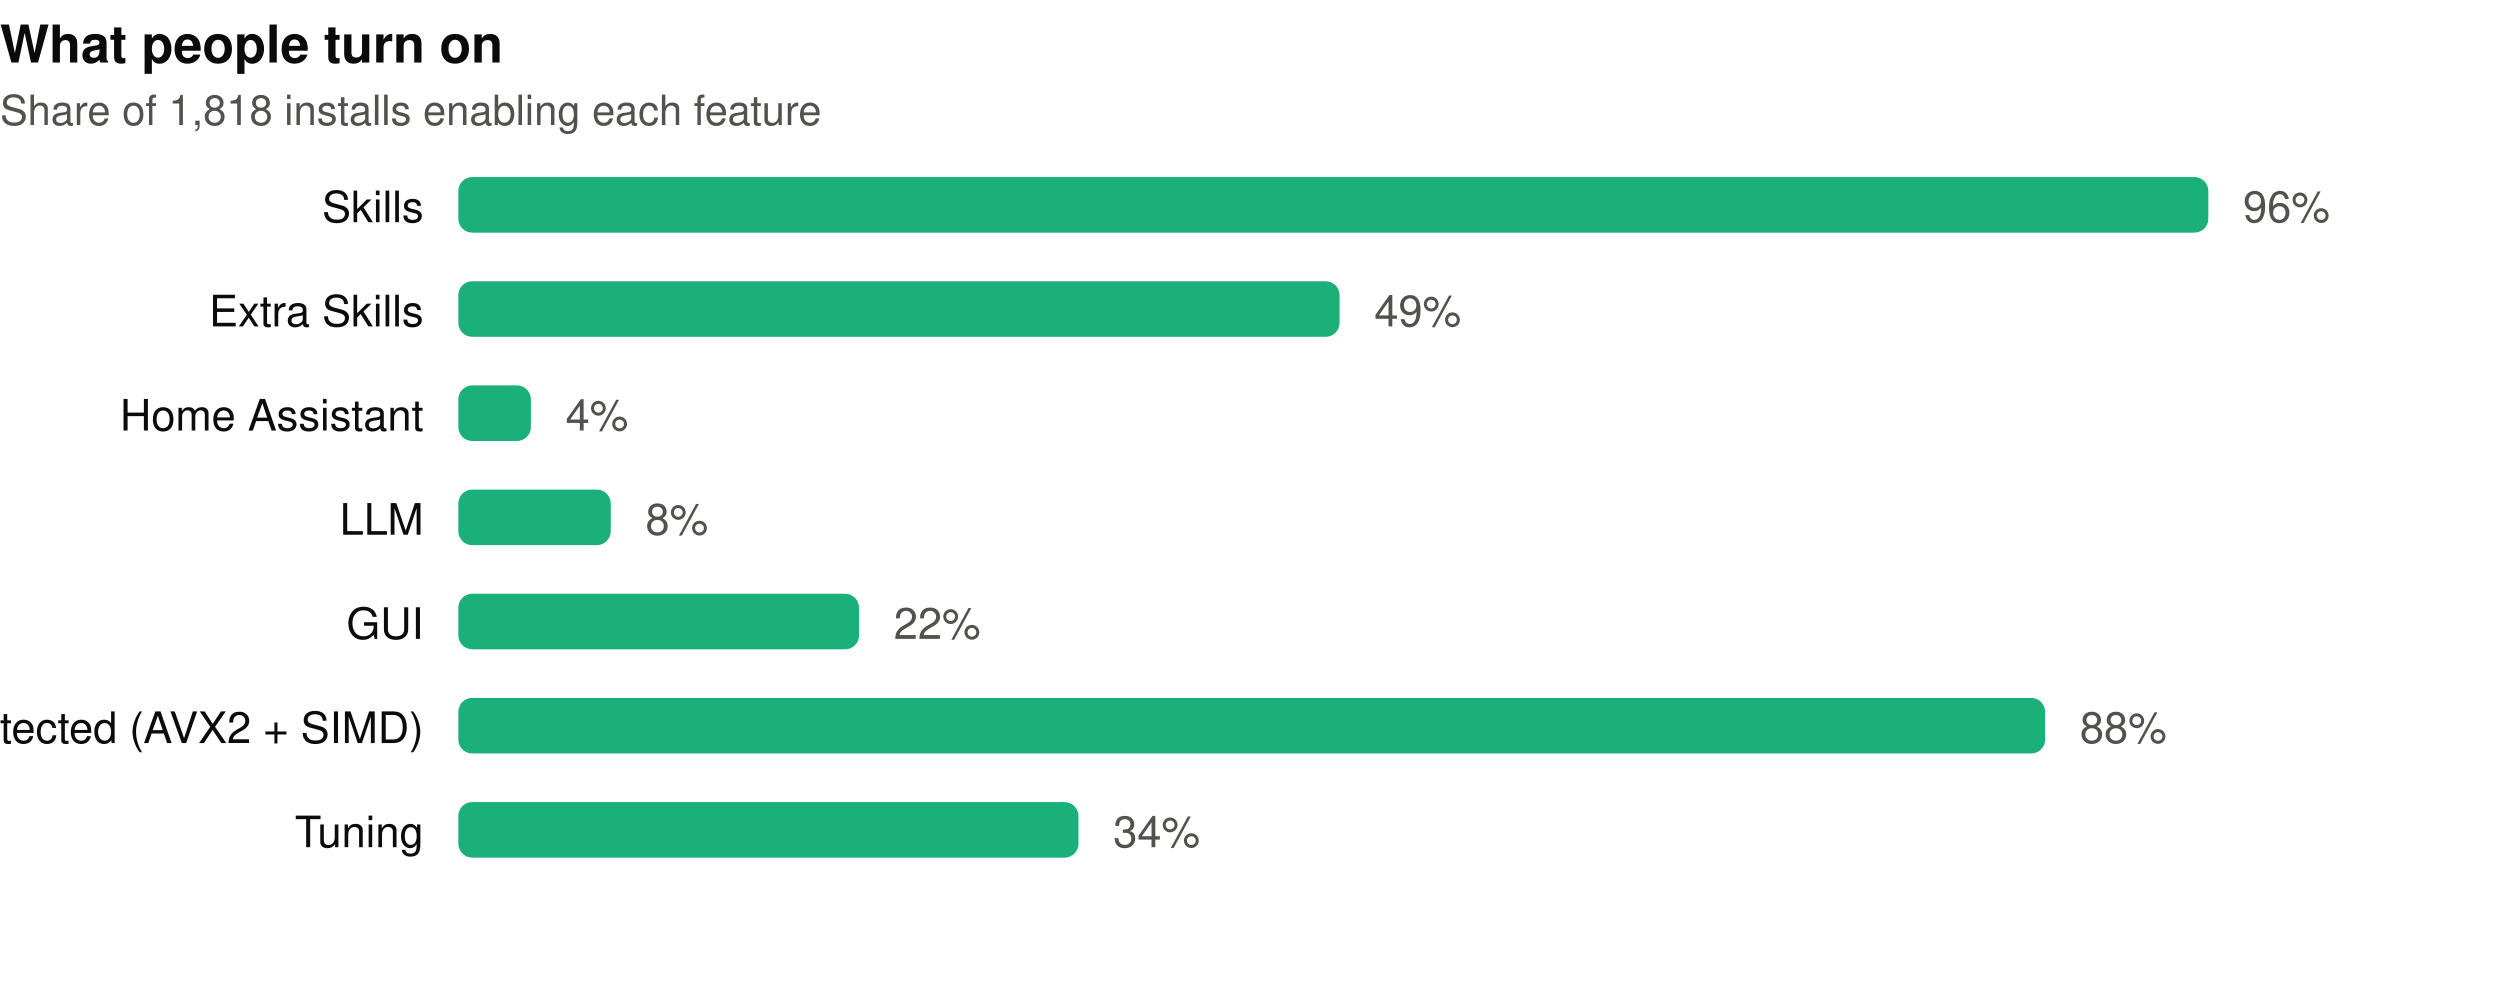
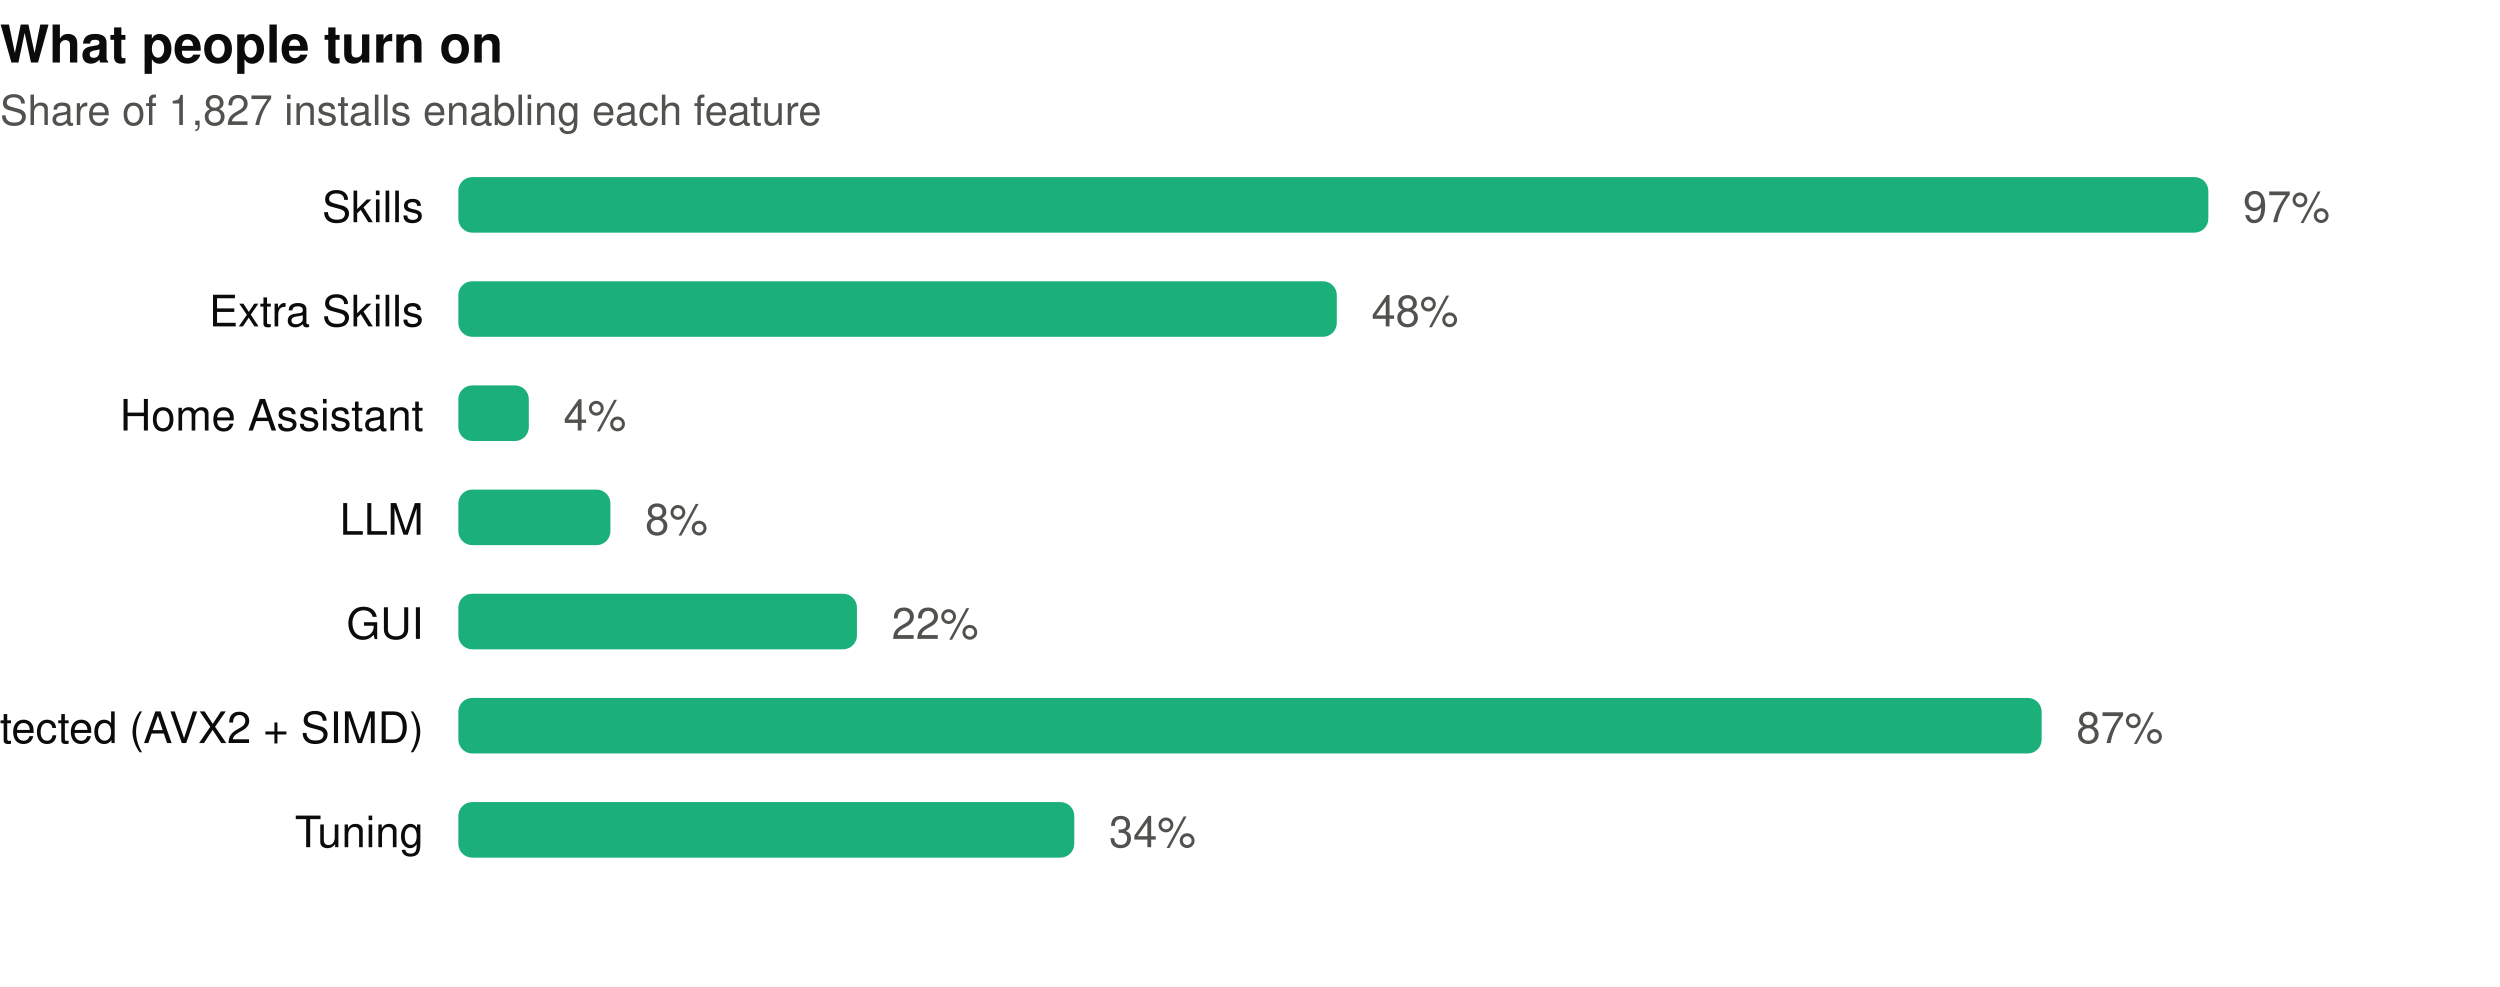
- <svg xmlns="http://www.w3.org/2000/svg" width="720" height="284" viewBox="0 0 720 284" role="img" aria-label="What people turn on. Share of 1,818 installs enabling each feature">
+ <svg xmlns="http://www.w3.org/2000/svg" width="720" height="284" viewBox="0 0 720 284" role="img" aria-label="What people turn on. Share of 1,827 installs enabling each feature">
  <text x="0" y="18" font-family="ui-sans-serif,-apple-system,BlinkMacSystemFont,'Segoe UI',Helvetica,Arial,sans-serif" font-size="15" font-weight="600" fill="#0b0b0b">What people turn on</text>
-   <text x="0" y="36" font-family="ui-sans-serif,-apple-system,BlinkMacSystemFont,'Segoe UI',Helvetica,Arial,sans-serif" font-size="12" fill="#52514e">Share of 1,818 installs enabling each feature</text>
+   <text x="0" y="36" font-family="ui-sans-serif,-apple-system,BlinkMacSystemFont,'Segoe UI',Helvetica,Arial,sans-serif" font-size="12" fill="#52514e">Share of 1,827 installs enabling each feature</text>
  <text x="122" y="64.0" text-anchor="end" font-family="ui-sans-serif,-apple-system,BlinkMacSystemFont,'Segoe UI',Helvetica,Arial,sans-serif" font-size="12.5" fill="#0b0b0b">Skills</text>
  <rect x="132" y="51.0" width="504.0" height="16" rx="4" fill="#1baf7a" />
-   <text x="646.0" y="64.0" font-family="ui-sans-serif,-apple-system,BlinkMacSystemFont,'Segoe UI',Helvetica,Arial,sans-serif" font-size="12.5" fill="#52514e">96%</text>
+   <text x="646.0" y="64.0" font-family="ui-sans-serif,-apple-system,BlinkMacSystemFont,'Segoe UI',Helvetica,Arial,sans-serif" font-size="12.5" fill="#52514e">97%</text>
  <text x="122" y="94.0" text-anchor="end" font-family="ui-sans-serif,-apple-system,BlinkMacSystemFont,'Segoe UI',Helvetica,Arial,sans-serif" font-size="12.5" fill="#0b0b0b">Extra Skills</text>
-   <rect x="132" y="81.0" width="253.8" height="16" rx="4" fill="#1baf7a" />
-   <text x="395.8" y="94.0" font-family="ui-sans-serif,-apple-system,BlinkMacSystemFont,'Segoe UI',Helvetica,Arial,sans-serif" font-size="12.5" fill="#52514e">49%</text>
+   <rect x="132" y="81.0" width="253.0" height="16" rx="4" fill="#1baf7a" />
+   <text x="395.0" y="94.0" font-family="ui-sans-serif,-apple-system,BlinkMacSystemFont,'Segoe UI',Helvetica,Arial,sans-serif" font-size="12.5" fill="#52514e">48%</text>
  <text x="122" y="124.0" text-anchor="end" font-family="ui-sans-serif,-apple-system,BlinkMacSystemFont,'Segoe UI',Helvetica,Arial,sans-serif" font-size="12.5" fill="#0b0b0b">Home Assistant</text>
-   <rect x="132" y="111.0" width="20.9" height="16" rx="4" fill="#1baf7a" />
-   <text x="162.9" y="124.0" font-family="ui-sans-serif,-apple-system,BlinkMacSystemFont,'Segoe UI',Helvetica,Arial,sans-serif" font-size="12.5" fill="#52514e">4%</text>
+   <rect x="132" y="111.0" width="20.3" height="16" rx="4" fill="#1baf7a" />
+   <text x="162.3" y="124.0" font-family="ui-sans-serif,-apple-system,BlinkMacSystemFont,'Segoe UI',Helvetica,Arial,sans-serif" font-size="12.5" fill="#52514e">4%</text>
  <text x="122" y="154.0" text-anchor="end" font-family="ui-sans-serif,-apple-system,BlinkMacSystemFont,'Segoe UI',Helvetica,Arial,sans-serif" font-size="12.5" fill="#0b0b0b">LLM</text>
-   <rect x="132" y="141.0" width="43.9" height="16" rx="4" fill="#1baf7a" />
-   <text x="185.9" y="154.0" font-family="ui-sans-serif,-apple-system,BlinkMacSystemFont,'Segoe UI',Helvetica,Arial,sans-serif" font-size="12.5" fill="#52514e">8%</text>
+   <rect x="132" y="141.0" width="43.8" height="16" rx="4" fill="#1baf7a" />
+   <text x="185.8" y="154.0" font-family="ui-sans-serif,-apple-system,BlinkMacSystemFont,'Segoe UI',Helvetica,Arial,sans-serif" font-size="12.5" fill="#52514e">8%</text>
  <text x="122" y="184.0" text-anchor="end" font-family="ui-sans-serif,-apple-system,BlinkMacSystemFont,'Segoe UI',Helvetica,Arial,sans-serif" font-size="12.5" fill="#0b0b0b">GUI</text>
-   <rect x="132" y="171.0" width="115.4" height="16" rx="4" fill="#1baf7a" />
-   <text x="257.4" y="184.0" font-family="ui-sans-serif,-apple-system,BlinkMacSystemFont,'Segoe UI',Helvetica,Arial,sans-serif" font-size="12.5" fill="#52514e">22%</text>
+   <rect x="132" y="171.0" width="114.8" height="16" rx="4" fill="#1baf7a" />
+   <text x="256.8" y="184.0" font-family="ui-sans-serif,-apple-system,BlinkMacSystemFont,'Segoe UI',Helvetica,Arial,sans-serif" font-size="12.5" fill="#52514e">22%</text>
  <text x="122" y="214.0" text-anchor="end" font-family="ui-sans-serif,-apple-system,BlinkMacSystemFont,'Segoe UI',Helvetica,Arial,sans-serif" font-size="12.5" fill="#0b0b0b">CPU capability detected (AVX2 + SIMD)</text>
-   <rect x="132" y="201.0" width="457.0" height="16" rx="4" fill="#1baf7a" />
-   <text x="599.0" y="214.0" font-family="ui-sans-serif,-apple-system,BlinkMacSystemFont,'Segoe UI',Helvetica,Arial,sans-serif" font-size="12.5" fill="#52514e">88%</text>
+   <rect x="132" y="201.0" width="456.0" height="16" rx="4" fill="#1baf7a" />
+   <text x="598.0" y="214.0" font-family="ui-sans-serif,-apple-system,BlinkMacSystemFont,'Segoe UI',Helvetica,Arial,sans-serif" font-size="12.5" fill="#52514e">87%</text>
  <text x="122" y="244.0" text-anchor="end" font-family="ui-sans-serif,-apple-system,BlinkMacSystemFont,'Segoe UI',Helvetica,Arial,sans-serif" font-size="12.5" fill="#0b0b0b">Tuning</text>
-   <rect x="132" y="231.0" width="178.6" height="16" rx="4" fill="#1baf7a" />
-   <text x="320.6" y="244.0" font-family="ui-sans-serif,-apple-system,BlinkMacSystemFont,'Segoe UI',Helvetica,Arial,sans-serif" font-size="12.5" fill="#52514e">34%</text>
+   <rect x="132" y="231.0" width="177.4" height="16" rx="4" fill="#1baf7a" />
+   <text x="319.4" y="244.0" font-family="ui-sans-serif,-apple-system,BlinkMacSystemFont,'Segoe UI',Helvetica,Arial,sans-serif" font-size="12.5" fill="#52514e">34%</text>
</svg>
